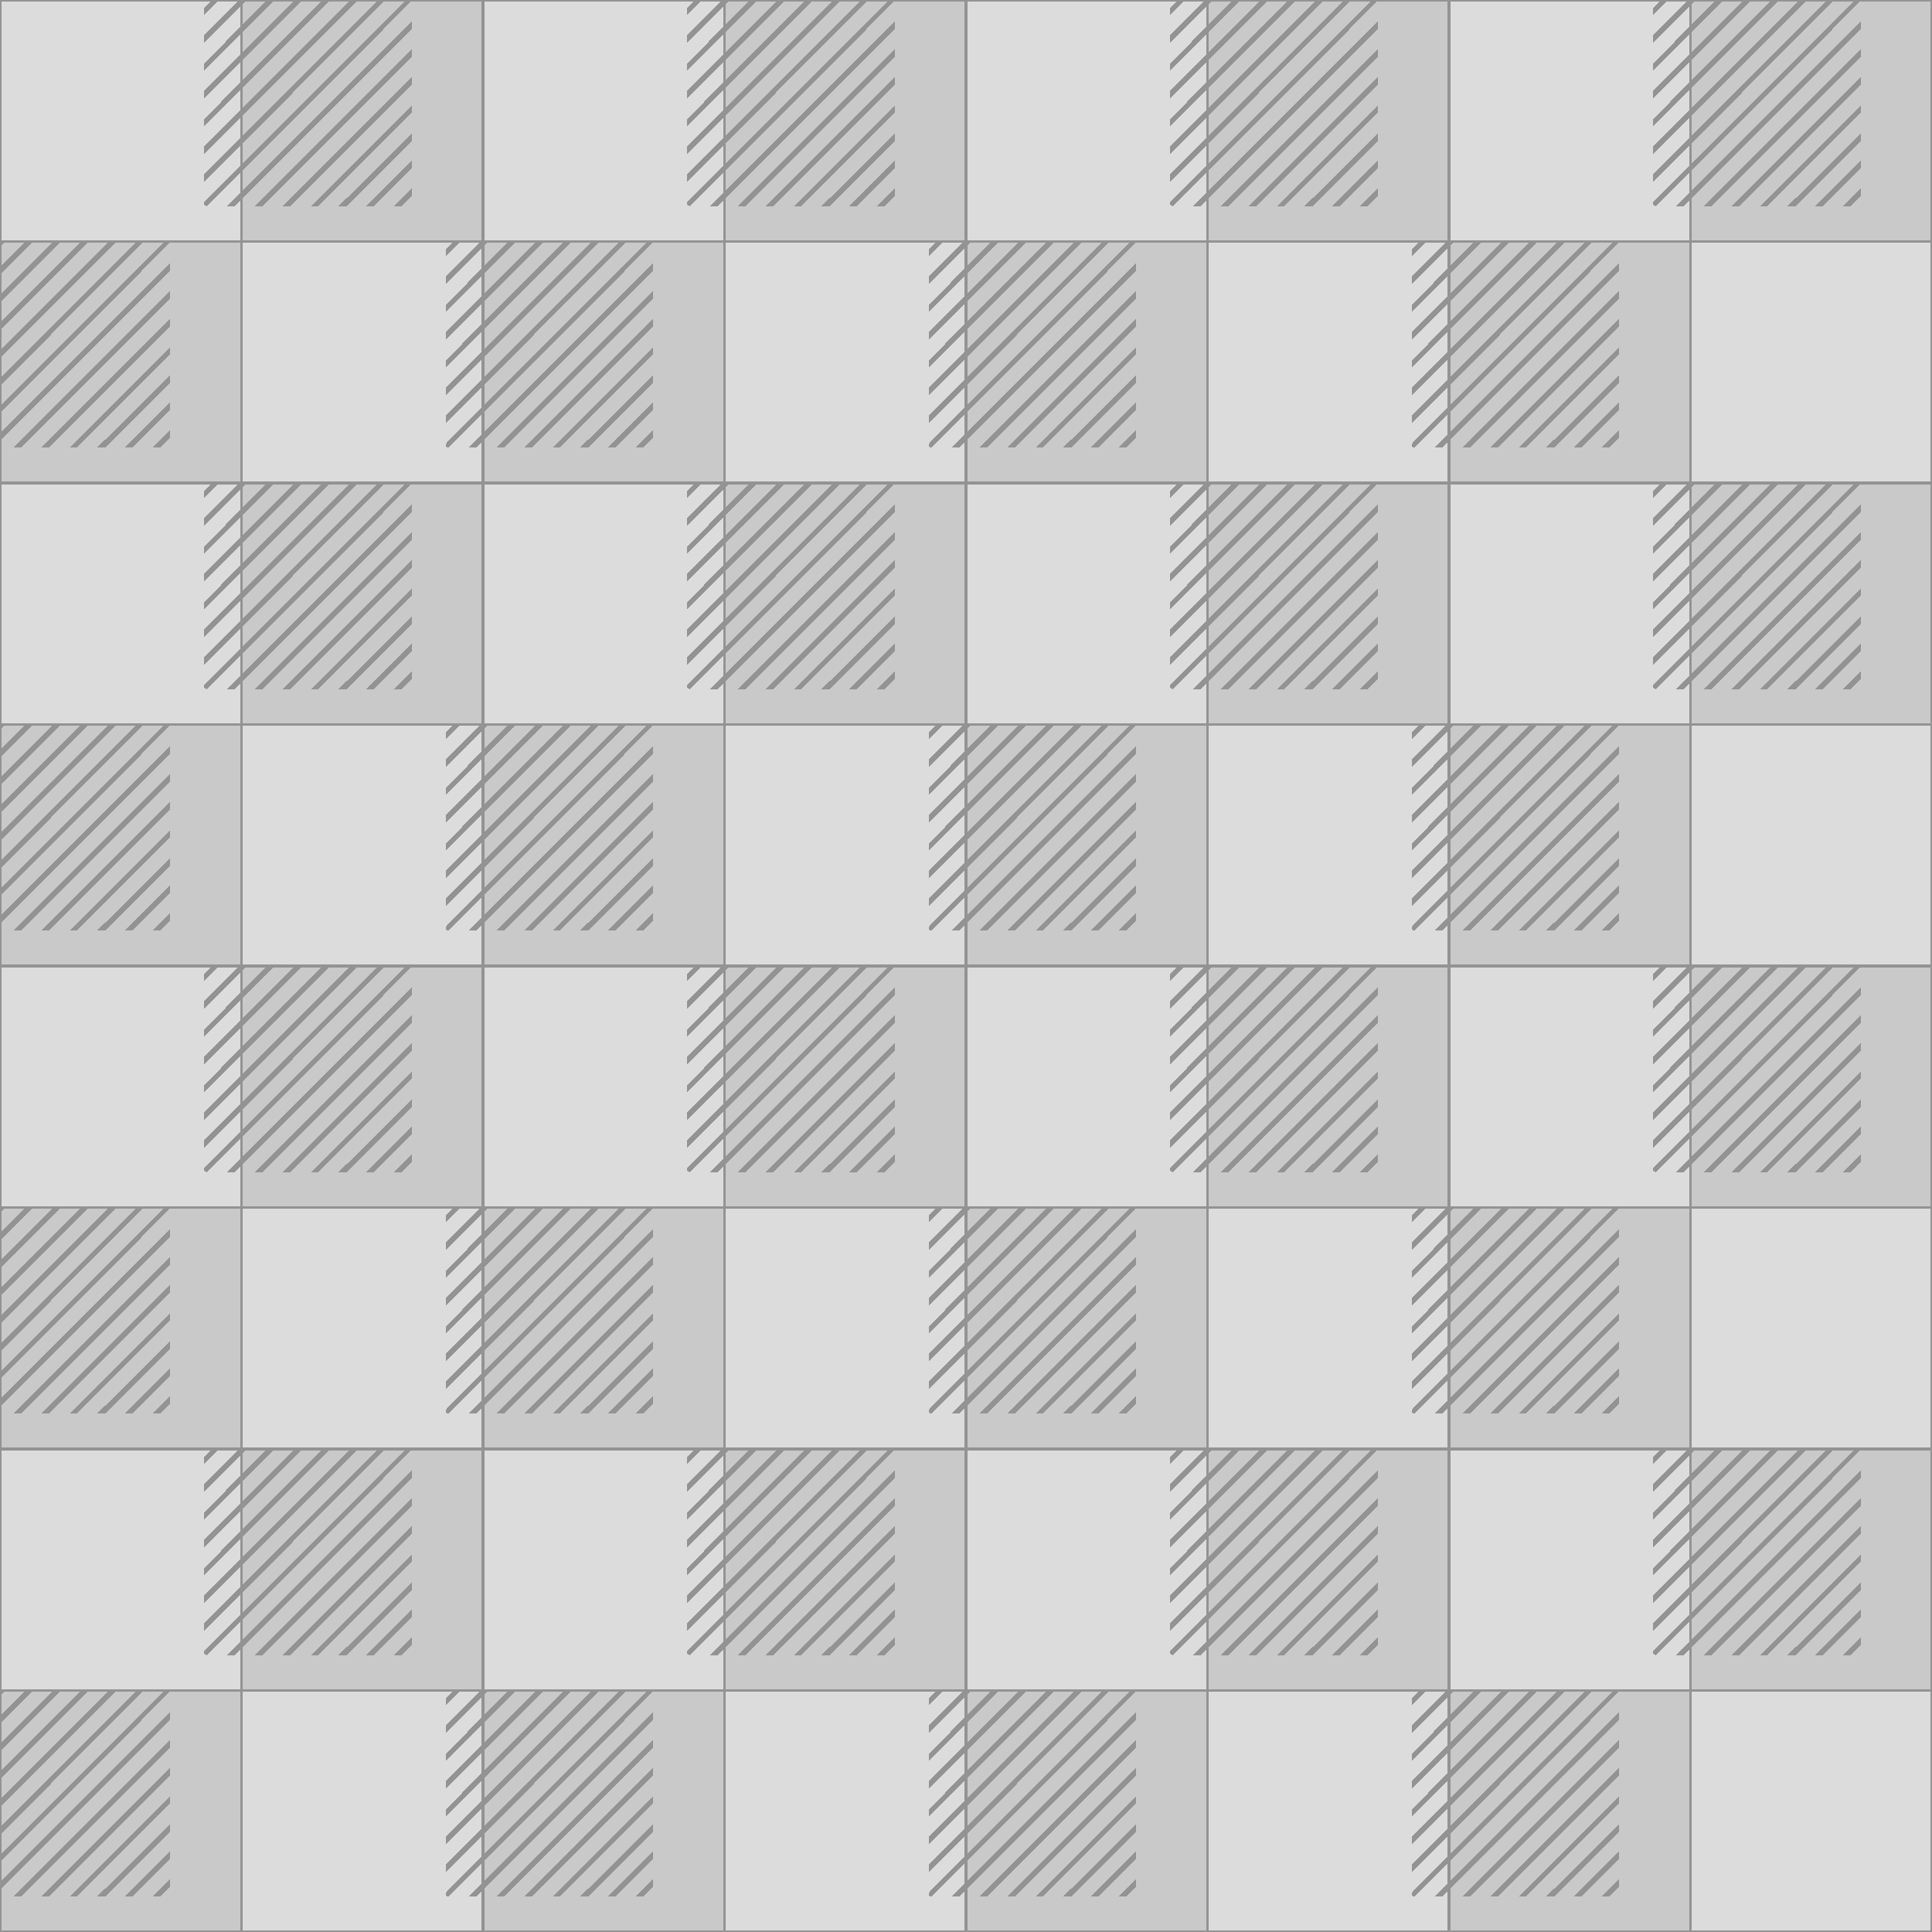
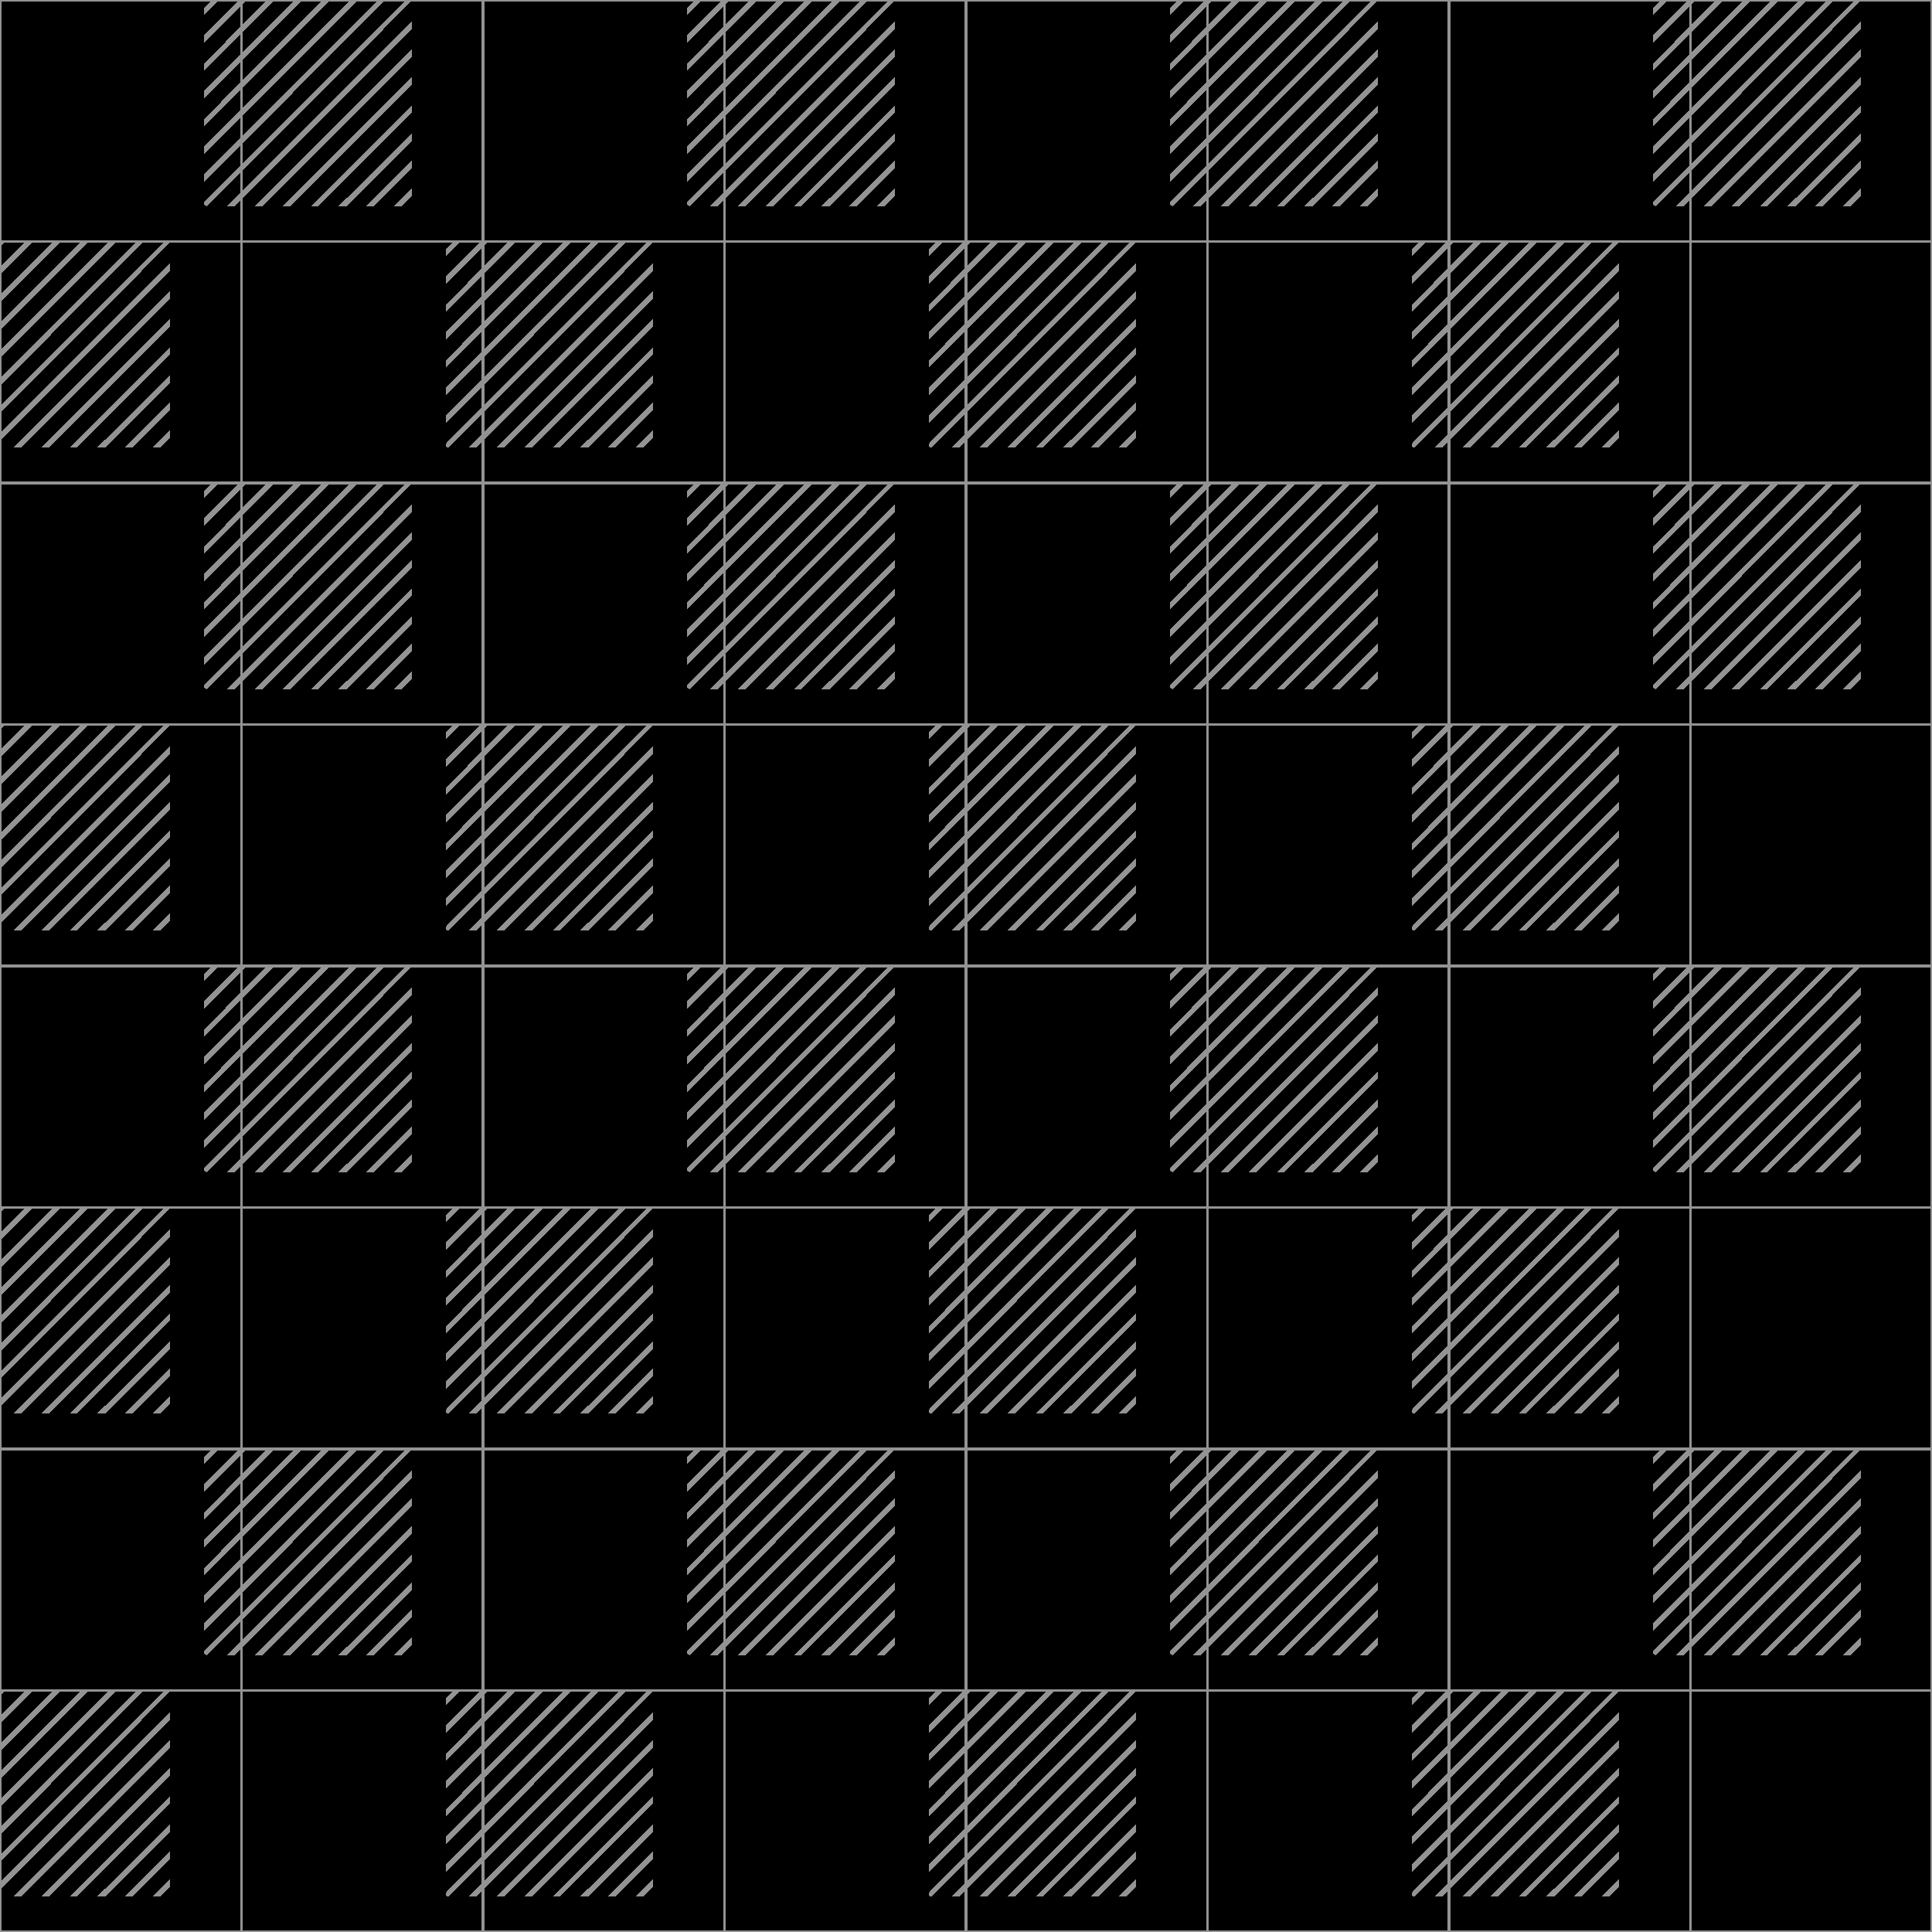
<svg xmlns="http://www.w3.org/2000/svg" xmlns:xlink="http://www.w3.org/1999/xlink" viewBox="0 0 8 8" shape-rendering="crispEdges">
  <g id="a">
    <g id="b">
      <g id="c">
        <g id="d">
-           <rect width="1" height="1" fill="#dcdcdc" style="stroke:#939393;stroke-width:0.012" id="e" />
+           <rect width="1" height="1" fill="#LIGHT#" style="stroke:#939393;stroke-width:0.012" id="e" />
          <use x="1" y="1" href="#e" xlink:href="#e" />
-           <rect y="1" width="1" height="1" fill="#c9c9c9" style="stroke:#939393;stroke-width:0.012" id="f" />
+           <rect y="1" width="1" height="1" fill="#DARK#" style="stroke:#939393;stroke-width:0.012" id="f" />
          <use x="1" y="-1" href="#f" xlink:href="#f" />
          <g transform="scale(0.85 0.85)" transform-origin="1.5 0.5" id="g">
            <path x="1" y="2" style="fill:#939393;stroke:#939393;stroke-width:0.01;stroke-linejoin:miter" d="M 1,0.714 1.714,1e-7 h 0.022 L 1,0.737 Z m 0,-0.404 L 1.309,1e-7 h 0.022 L 1,0.331 Z m 0,-0.136 L 1.174,1e-7 h 0.022 L 1,0.195 Z m 0,0.271 L 1.444,1e-7 h 0.022 L 1,0.465 Z m 0,0.136 L 1.579,1e-7 h 0.022 L 1,0.602 Z m 0,0.268 L 1.849,1e-7 h 0.022 L 1,0.872 Z m 0.952,0.151 h -0.021 l 0.069,-0.068 v 0.022 z M 1,0.061 V 0.039 L 1.039,0 h 0.022 z M 1.796,1 2,0.796 v 0.022 L 1.819,1 Z m -0.135,0 0.339,-0.337 v 0.022 L 1.685,1 Z m -0.135,0 0.474,-0.474 V 0.549 L 1.549,1 Z m -0.138,0 0.612,-0.611 v 0.022 L 1.41,1 Z m -0.135,0 0.747,-0.746 v 0.022 L 1.275,1 Z m -0.135,0 0.882,-0.881 v 0.022 L 1.14,1 Z M 1,0.984 1.984,1e-7 Q 2,1e-7 2,0.003 l -0.994,0.996 q -0.006,0 -0.006,-0.016 z" />
          </g>
          <use x="-1" y="1" href="#g" xlink:href="#g" />
        </g>
        <use x="2" href="#d" xlink:href="#d" />
      </g>
      <use x="4" href="#c" xlink:href="#c" />
    </g>
    <use y="2" href="#b" xlink:href="#b" />
  </g>
  <use y="4" href="#a" xlink:href="#a" />
</svg>
